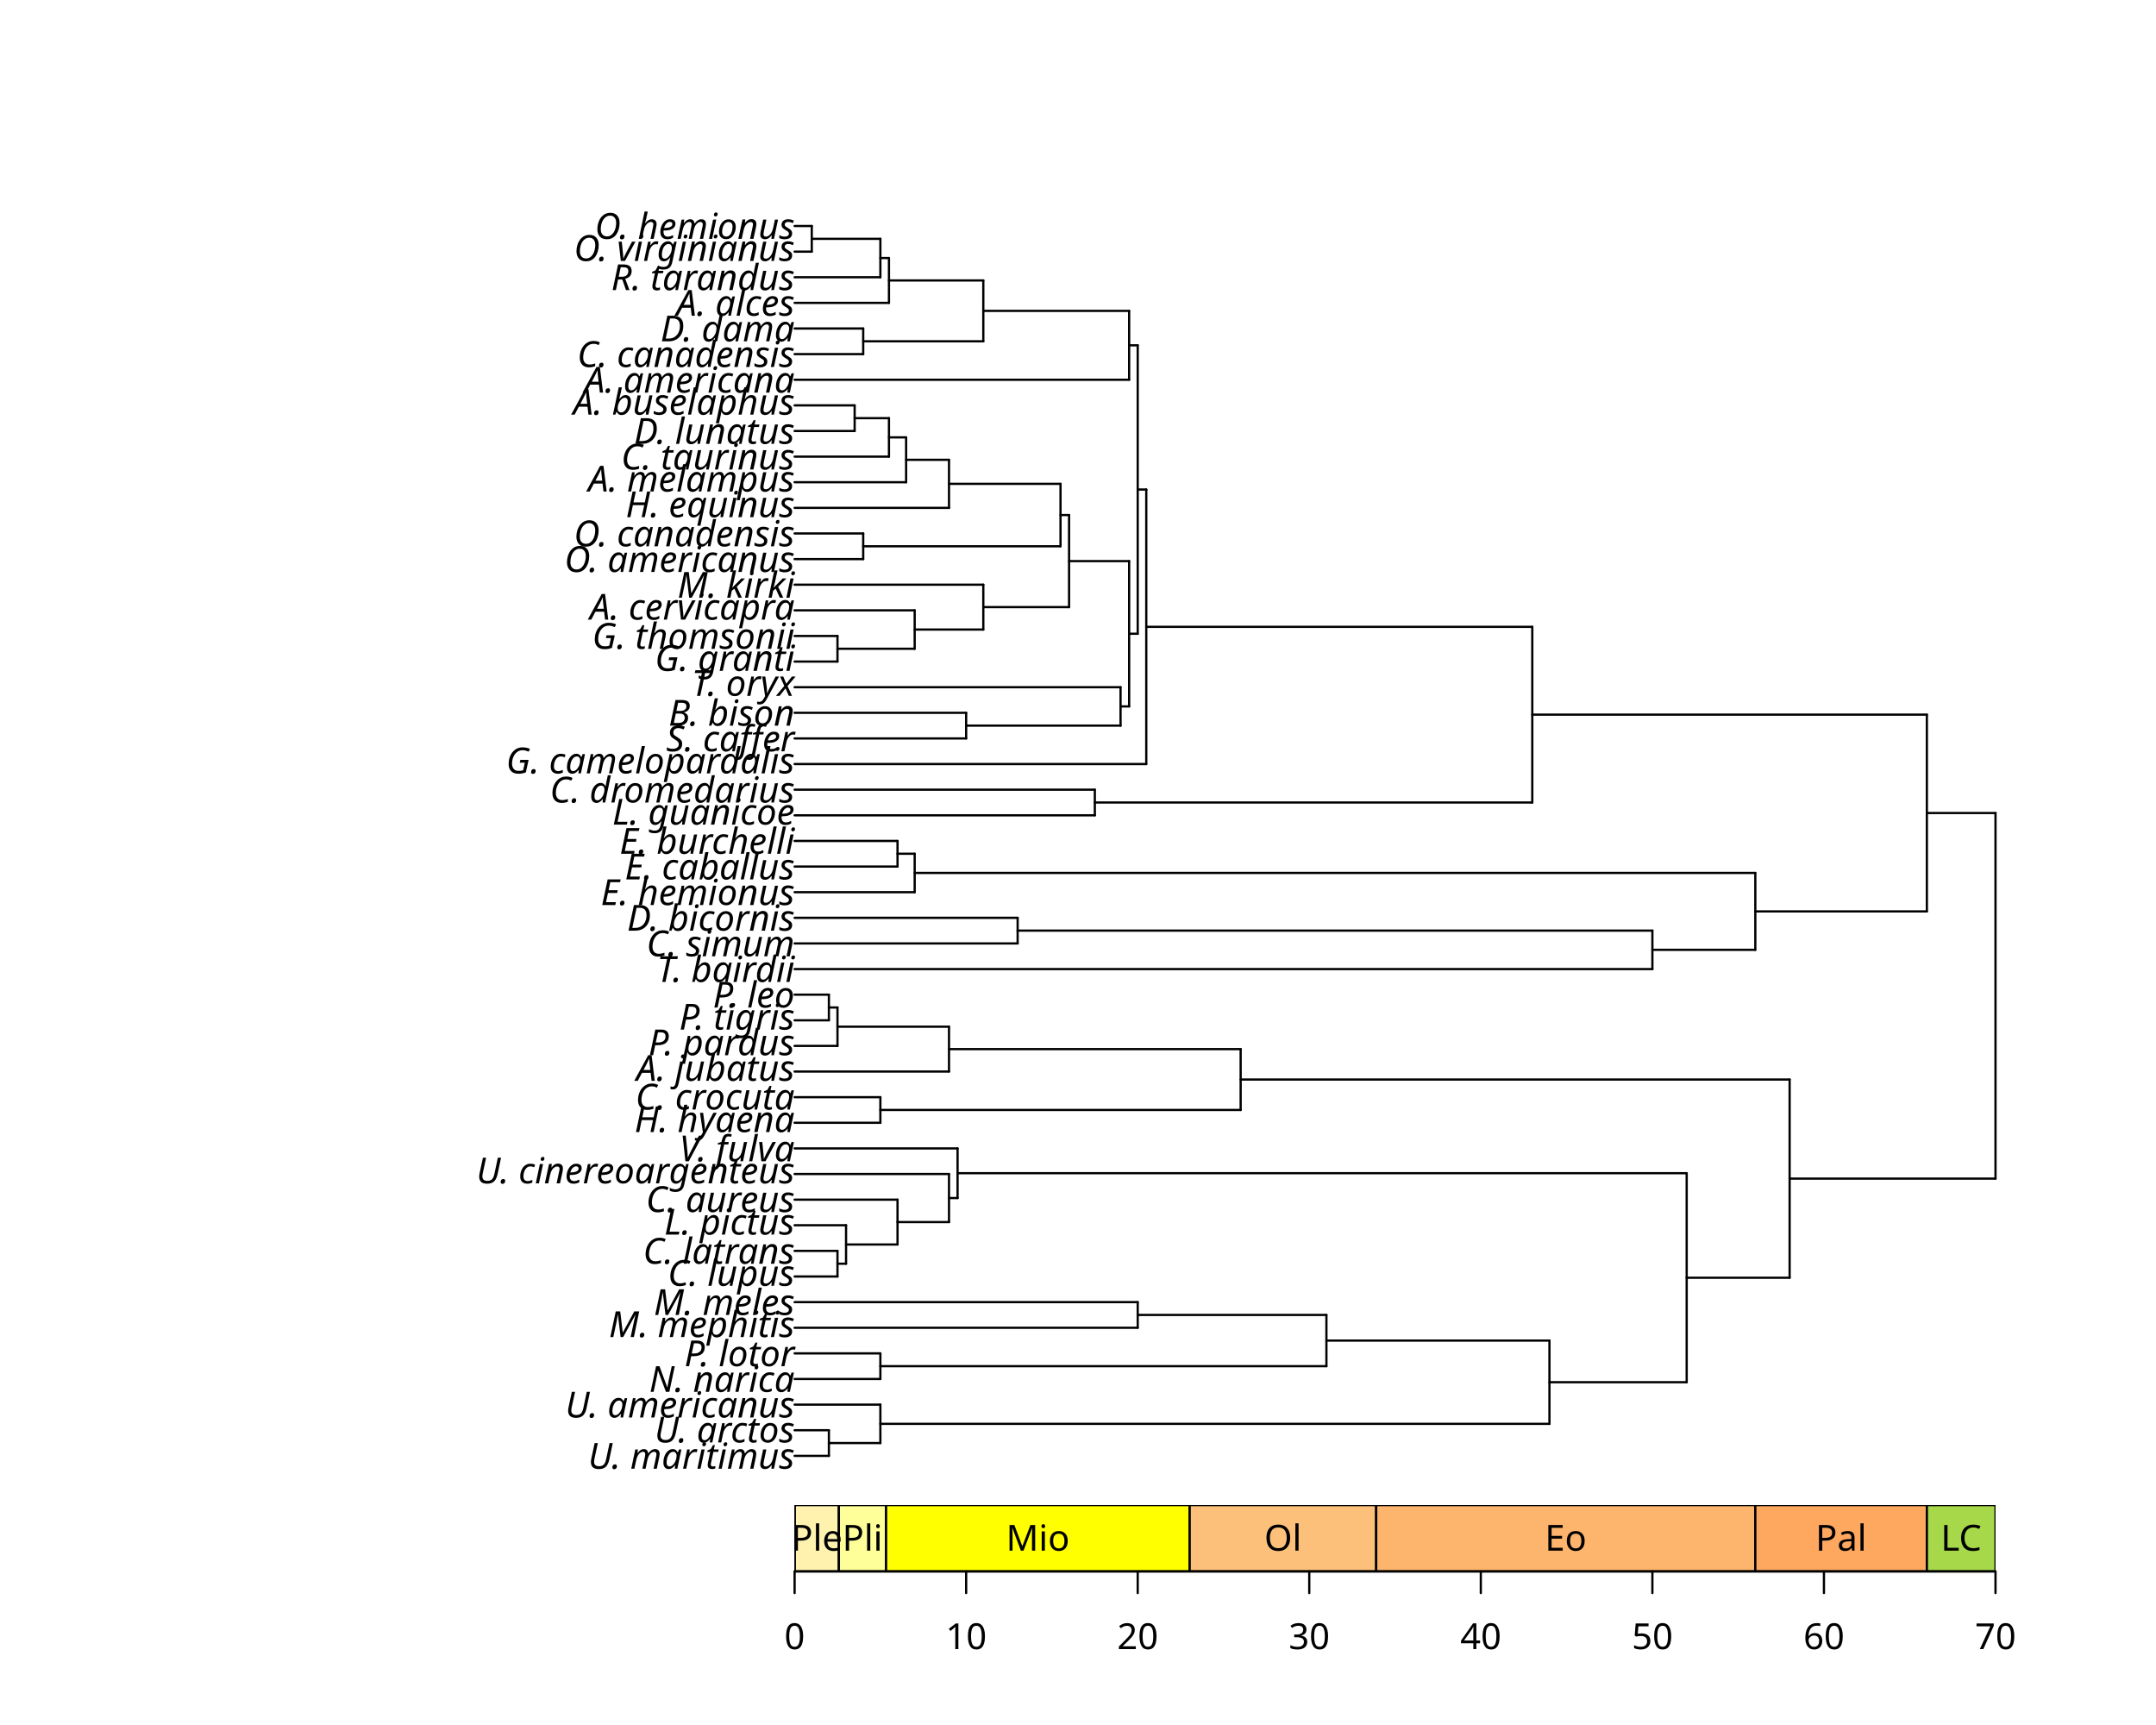
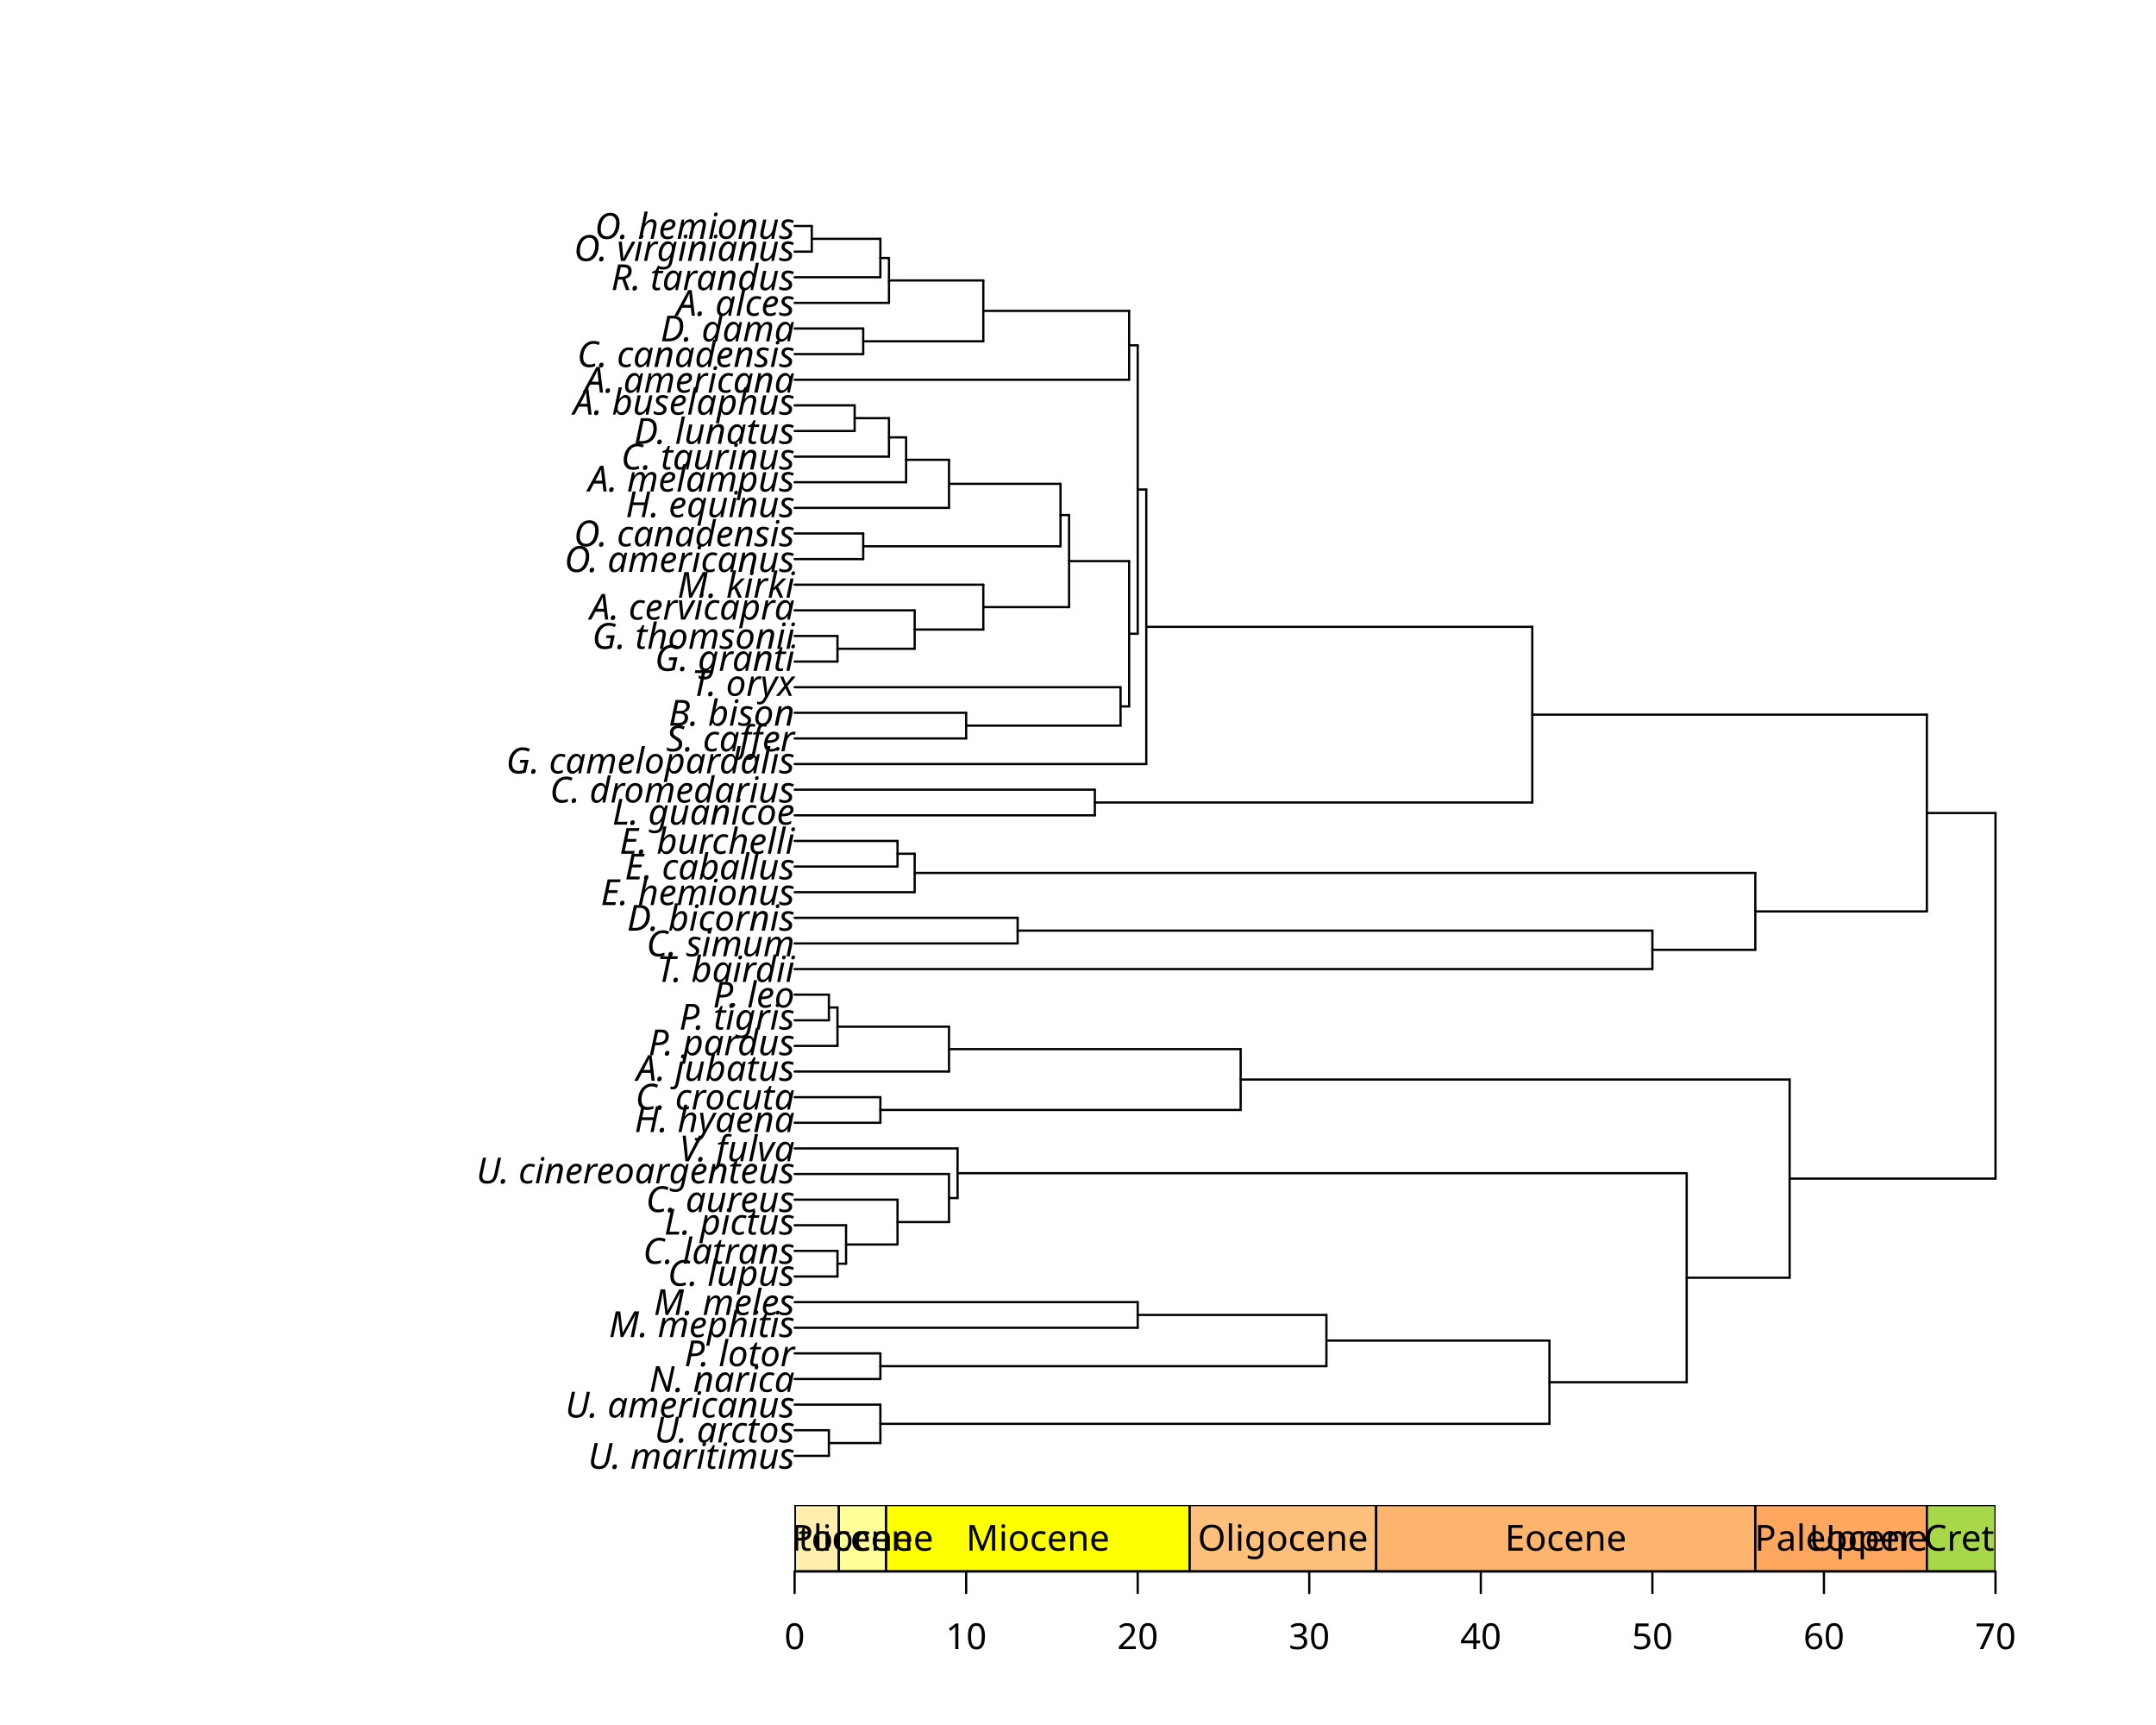
<svg xmlns="http://www.w3.org/2000/svg" class="svglite" data-engine-version="2.0" width="720.00pt" height="576.00pt" viewBox="0 0 720.00 576.00">
  <defs>
    <style type="text/css">
    .svglite line, .svglite polyline, .svglite polygon, .svglite path, .svglite rect, .svglite circle {
      fill: none;
      stroke: #000000;
      stroke-linecap: round;
      stroke-linejoin: round;
      stroke-miterlimit: 10.00;
    }
  </style>
  </defs>
  <rect width="100%" height="100%" style="stroke: none; fill: #FFFFFF;" />
  <defs>
    <clipPath id="cpMC4wMHw3MjAuMDB8MC4wMHw1NzYuMDA=">
      <rect x="0.00" y="0.00" width="720.00" height="576.00" />
    </clipPath>
  </defs>
  <g clip-path="url(#cpMC4wMHw3MjAuMDB8MC4wMHw1NzYuMDA=)">
</g>
  <defs>
    <clipPath id="cpNTkuMDR8Njg5Ljc2fDU5LjA0fDUwMi41Ng==">
      <rect x="59.04" y="59.04" width="630.72" height="443.52" />
    </clipPath>
  </defs>
  <g clip-path="url(#cpNTkuMDR8Njg5Ljc2fDU5LjA0fDUwMi41Ng==)">
    <line x1="666.40" y1="393.56" x2="597.65" y2="393.56" style="stroke-width: 0.75;" />
    <line x1="597.65" y1="426.65" x2="563.27" y2="426.65" style="stroke-width: 0.75;" />
    <line x1="563.27" y1="461.54" x2="517.44" y2="461.54" style="stroke-width: 0.75;" />
    <line x1="517.44" y1="475.44" x2="294.00" y2="475.44" style="stroke-width: 0.75;" />
    <line x1="294.00" y1="481.86" x2="276.81" y2="481.86" style="stroke-width: 0.75;" />
    <line x1="276.81" y1="486.13" x2="265.36" y2="486.13" style="stroke-width: 0.75;" />
    <line x1="276.81" y1="477.58" x2="265.36" y2="477.58" style="stroke-width: 0.75;" />
    <line x1="294.00" y1="469.02" x2="265.36" y2="469.02" style="stroke-width: 0.75;" />
    <line x1="517.44" y1="447.63" x2="442.96" y2="447.63" style="stroke-width: 0.75;" />
    <line x1="442.96" y1="456.19" x2="294.00" y2="456.19" style="stroke-width: 0.75;" />
    <line x1="294.00" y1="460.47" x2="265.36" y2="460.47" style="stroke-width: 0.75;" />
    <line x1="294.00" y1="451.91" x2="265.36" y2="451.91" style="stroke-width: 0.75;" />
    <line x1="442.96" y1="439.08" x2="379.94" y2="439.08" style="stroke-width: 0.75;" />
    <line x1="379.94" y1="443.36" x2="265.36" y2="443.36" style="stroke-width: 0.75;" />
    <line x1="379.94" y1="434.80" x2="265.36" y2="434.80" style="stroke-width: 0.75;" />
    <line x1="563.27" y1="391.75" x2="319.78" y2="391.75" style="stroke-width: 0.75;" />
    <line x1="319.78" y1="400.04" x2="316.92" y2="400.04" style="stroke-width: 0.75;" />
    <line x1="316.92" y1="408.06" x2="299.73" y2="408.06" style="stroke-width: 0.75;" />
    <line x1="299.73" y1="415.55" x2="282.54" y2="415.55" style="stroke-width: 0.75;" />
    <line x1="282.54" y1="421.97" x2="279.68" y2="421.97" style="stroke-width: 0.75;" />
    <line x1="279.68" y1="426.24" x2="265.36" y2="426.24" style="stroke-width: 0.75;" />
    <line x1="279.68" y1="417.69" x2="265.36" y2="417.69" style="stroke-width: 0.75;" />
    <line x1="282.54" y1="409.13" x2="265.36" y2="409.13" style="stroke-width: 0.75;" />
    <line x1="299.73" y1="400.58" x2="265.36" y2="400.58" style="stroke-width: 0.75;" />
    <line x1="316.92" y1="392.02" x2="265.36" y2="392.02" style="stroke-width: 0.75;" />
    <line x1="319.78" y1="383.47" x2="265.36" y2="383.47" style="stroke-width: 0.75;" />
    <line x1="597.65" y1="360.47" x2="414.32" y2="360.47" style="stroke-width: 0.75;" />
    <line x1="414.32" y1="370.63" x2="294.00" y2="370.63" style="stroke-width: 0.75;" />
    <line x1="294.00" y1="374.91" x2="265.36" y2="374.91" style="stroke-width: 0.75;" />
    <line x1="294.00" y1="366.36" x2="265.36" y2="366.36" style="stroke-width: 0.75;" />
    <line x1="414.32" y1="350.31" x2="316.92" y2="350.31" style="stroke-width: 0.75;" />
    <line x1="316.92" y1="357.80" x2="265.36" y2="357.80" style="stroke-width: 0.75;" />
    <line x1="316.92" y1="342.83" x2="279.68" y2="342.83" style="stroke-width: 0.75;" />
    <line x1="279.68" y1="349.24" x2="265.36" y2="349.24" style="stroke-width: 0.75;" />
    <line x1="279.68" y1="336.41" x2="276.81" y2="336.41" style="stroke-width: 0.75;" />
    <line x1="276.81" y1="340.69" x2="265.36" y2="340.69" style="stroke-width: 0.75;" />
    <line x1="276.81" y1="332.13" x2="265.36" y2="332.13" style="stroke-width: 0.75;" />
    <line x1="666.40" y1="271.48" x2="643.48" y2="271.48" style="stroke-width: 0.75;" />
    <line x1="643.48" y1="304.33" x2="586.19" y2="304.33" style="stroke-width: 0.75;" />
    <line x1="586.19" y1="317.16" x2="551.82" y2="317.16" style="stroke-width: 0.75;" />
    <line x1="551.82" y1="323.58" x2="265.36" y2="323.58" style="stroke-width: 0.75;" />
    <line x1="551.82" y1="310.74" x2="339.84" y2="310.74" style="stroke-width: 0.75;" />
    <line x1="339.84" y1="315.02" x2="265.36" y2="315.02" style="stroke-width: 0.75;" />
    <line x1="339.84" y1="306.47" x2="265.36" y2="306.47" style="stroke-width: 0.75;" />
    <line x1="586.19" y1="291.49" x2="305.46" y2="291.49" style="stroke-width: 0.75;" />
    <line x1="305.46" y1="297.91" x2="265.36" y2="297.91" style="stroke-width: 0.75;" />
    <line x1="305.46" y1="285.08" x2="299.73" y2="285.08" style="stroke-width: 0.75;" />
    <line x1="299.73" y1="289.36" x2="265.36" y2="289.36" style="stroke-width: 0.75;" />
    <line x1="299.73" y1="280.80" x2="265.36" y2="280.80" style="stroke-width: 0.75;" />
    <line x1="643.48" y1="238.63" x2="511.71" y2="238.63" style="stroke-width: 0.75;" />
    <line x1="511.71" y1="267.97" x2="365.62" y2="267.97" style="stroke-width: 0.75;" />
    <line x1="365.62" y1="272.24" x2="265.36" y2="272.24" style="stroke-width: 0.75;" />
    <line x1="365.62" y1="263.69" x2="265.36" y2="263.69" style="stroke-width: 0.75;" />
    <line x1="511.71" y1="209.30" x2="382.80" y2="209.30" style="stroke-width: 0.75;" />
    <line x1="382.80" y1="255.13" x2="265.36" y2="255.13" style="stroke-width: 0.75;" />
    <line x1="382.80" y1="163.46" x2="379.94" y2="163.46" style="stroke-width: 0.75;" />
    <line x1="379.94" y1="211.62" x2="377.08" y2="211.62" style="stroke-width: 0.75;" />
    <line x1="377.08" y1="235.88" x2="374.21" y2="235.88" style="stroke-width: 0.75;" />
    <line x1="374.21" y1="242.30" x2="322.65" y2="242.30" style="stroke-width: 0.75;" />
    <line x1="322.65" y1="246.58" x2="265.36" y2="246.58" style="stroke-width: 0.75;" />
    <line x1="322.65" y1="238.02" x2="265.36" y2="238.02" style="stroke-width: 0.75;" />
    <line x1="374.21" y1="229.47" x2="265.36" y2="229.47" style="stroke-width: 0.75;" />
    <line x1="377.08" y1="187.36" x2="357.02" y2="187.36" style="stroke-width: 0.75;" />
    <line x1="357.02" y1="202.73" x2="328.38" y2="202.73" style="stroke-width: 0.75;" />
    <line x1="328.38" y1="210.22" x2="305.46" y2="210.22" style="stroke-width: 0.75;" />
    <line x1="305.46" y1="216.63" x2="279.68" y2="216.63" style="stroke-width: 0.75;" />
    <line x1="279.68" y1="220.91" x2="265.36" y2="220.91" style="stroke-width: 0.75;" />
    <line x1="279.68" y1="212.36" x2="265.36" y2="212.36" style="stroke-width: 0.75;" />
    <line x1="305.46" y1="203.80" x2="265.36" y2="203.80" style="stroke-width: 0.75;" />
    <line x1="328.38" y1="195.24" x2="265.36" y2="195.24" style="stroke-width: 0.75;" />
    <line x1="357.02" y1="171.98" x2="354.16" y2="171.98" style="stroke-width: 0.75;" />
    <line x1="354.16" y1="182.41" x2="288.27" y2="182.41" style="stroke-width: 0.75;" />
    <line x1="288.27" y1="186.69" x2="265.36" y2="186.69" style="stroke-width: 0.75;" />
    <line x1="288.27" y1="178.13" x2="265.36" y2="178.13" style="stroke-width: 0.75;" />
    <line x1="354.16" y1="161.56" x2="316.92" y2="161.56" style="stroke-width: 0.75;" />
    <line x1="316.92" y1="169.58" x2="265.36" y2="169.58" style="stroke-width: 0.75;" />
    <line x1="316.92" y1="153.54" x2="302.60" y2="153.54" style="stroke-width: 0.75;" />
    <line x1="302.60" y1="161.02" x2="265.36" y2="161.02" style="stroke-width: 0.75;" />
    <line x1="302.60" y1="146.05" x2="296.87" y2="146.05" style="stroke-width: 0.75;" />
    <line x1="296.87" y1="152.47" x2="265.36" y2="152.47" style="stroke-width: 0.75;" />
    <line x1="296.87" y1="139.63" x2="285.41" y2="139.63" style="stroke-width: 0.75;" />
    <line x1="285.41" y1="143.91" x2="265.36" y2="143.91" style="stroke-width: 0.75;" />
    <line x1="285.41" y1="135.36" x2="265.36" y2="135.36" style="stroke-width: 0.75;" />
    <line x1="379.94" y1="115.30" x2="377.08" y2="115.30" style="stroke-width: 0.75;" />
    <line x1="377.08" y1="126.80" x2="265.36" y2="126.80" style="stroke-width: 0.75;" />
    <line x1="377.08" y1="103.81" x2="328.38" y2="103.81" style="stroke-width: 0.75;" />
    <line x1="328.38" y1="113.97" x2="288.27" y2="113.97" style="stroke-width: 0.75;" />
    <line x1="288.27" y1="118.24" x2="265.36" y2="118.24" style="stroke-width: 0.75;" />
    <line x1="288.27" y1="109.69" x2="265.36" y2="109.69" style="stroke-width: 0.75;" />
    <line x1="328.38" y1="93.65" x2="296.87" y2="93.65" style="stroke-width: 0.75;" />
    <line x1="296.87" y1="101.13" x2="265.36" y2="101.13" style="stroke-width: 0.75;" />
    <line x1="296.87" y1="86.16" x2="294.00" y2="86.16" style="stroke-width: 0.75;" />
    <line x1="294.00" y1="92.58" x2="265.36" y2="92.58" style="stroke-width: 0.75;" />
    <line x1="294.00" y1="79.74" x2="271.09" y2="79.74" style="stroke-width: 0.75;" />
    <line x1="271.09" y1="84.02" x2="265.36" y2="84.02" style="stroke-width: 0.75;" />
    <line x1="271.09" y1="75.47" x2="265.36" y2="75.47" style="stroke-width: 0.75;" />
    <line x1="666.40" y1="393.56" x2="666.40" y2="271.48" style="stroke-width: 0.75;" />
    <line x1="597.65" y1="426.65" x2="597.65" y2="360.47" style="stroke-width: 0.75;" />
    <line x1="563.27" y1="461.54" x2="563.27" y2="391.75" style="stroke-width: 0.75;" />
    <line x1="517.44" y1="475.44" x2="517.44" y2="447.63" style="stroke-width: 0.75;" />
    <line x1="294.00" y1="481.86" x2="294.00" y2="469.02" style="stroke-width: 0.75;" />
    <line x1="276.81" y1="486.13" x2="276.81" y2="477.58" style="stroke-width: 0.75;" />
    <line x1="442.96" y1="456.19" x2="442.96" y2="439.08" style="stroke-width: 0.75;" />
    <line x1="294.00" y1="460.47" x2="294.00" y2="451.91" style="stroke-width: 0.75;" />
    <line x1="379.94" y1="443.36" x2="379.94" y2="434.80" style="stroke-width: 0.75;" />
    <line x1="319.78" y1="400.04" x2="319.78" y2="383.47" style="stroke-width: 0.75;" />
    <line x1="316.92" y1="408.06" x2="316.92" y2="392.02" style="stroke-width: 0.75;" />
    <line x1="299.73" y1="415.55" x2="299.73" y2="400.58" style="stroke-width: 0.75;" />
    <line x1="282.54" y1="421.97" x2="282.54" y2="409.13" style="stroke-width: 0.75;" />
    <line x1="279.68" y1="426.24" x2="279.68" y2="417.69" style="stroke-width: 0.75;" />
    <line x1="414.32" y1="370.63" x2="414.32" y2="350.31" style="stroke-width: 0.75;" />
    <line x1="294.00" y1="374.91" x2="294.00" y2="366.36" style="stroke-width: 0.75;" />
    <line x1="316.92" y1="357.80" x2="316.92" y2="342.83" style="stroke-width: 0.75;" />
    <line x1="279.68" y1="349.24" x2="279.68" y2="336.41" style="stroke-width: 0.75;" />
    <line x1="276.81" y1="340.69" x2="276.81" y2="332.13" style="stroke-width: 0.75;" />
    <line x1="643.48" y1="304.33" x2="643.48" y2="238.63" style="stroke-width: 0.75;" />
    <line x1="586.19" y1="317.16" x2="586.19" y2="291.49" style="stroke-width: 0.75;" />
    <line x1="551.82" y1="323.58" x2="551.82" y2="310.74" style="stroke-width: 0.75;" />
    <line x1="339.84" y1="315.02" x2="339.84" y2="306.47" style="stroke-width: 0.75;" />
    <line x1="305.46" y1="297.91" x2="305.46" y2="285.08" style="stroke-width: 0.75;" />
    <line x1="299.73" y1="289.36" x2="299.73" y2="280.80" style="stroke-width: 0.75;" />
    <line x1="511.71" y1="267.97" x2="511.71" y2="209.30" style="stroke-width: 0.75;" />
    <line x1="365.62" y1="272.24" x2="365.62" y2="263.69" style="stroke-width: 0.75;" />
    <line x1="382.80" y1="255.13" x2="382.80" y2="163.46" style="stroke-width: 0.75;" />
    <line x1="379.94" y1="211.62" x2="379.94" y2="115.30" style="stroke-width: 0.75;" />
    <line x1="377.08" y1="235.88" x2="377.08" y2="187.36" style="stroke-width: 0.75;" />
    <line x1="374.21" y1="242.30" x2="374.21" y2="229.47" style="stroke-width: 0.75;" />
    <line x1="322.65" y1="246.58" x2="322.65" y2="238.02" style="stroke-width: 0.75;" />
    <line x1="357.02" y1="202.73" x2="357.02" y2="171.98" style="stroke-width: 0.75;" />
    <line x1="328.38" y1="210.22" x2="328.38" y2="195.24" style="stroke-width: 0.75;" />
    <line x1="305.46" y1="216.63" x2="305.46" y2="203.80" style="stroke-width: 0.75;" />
    <line x1="279.68" y1="220.91" x2="279.68" y2="212.36" style="stroke-width: 0.75;" />
    <line x1="354.16" y1="182.41" x2="354.16" y2="161.56" style="stroke-width: 0.75;" />
    <line x1="288.27" y1="186.69" x2="288.27" y2="178.13" style="stroke-width: 0.75;" />
    <line x1="316.92" y1="169.58" x2="316.92" y2="153.54" style="stroke-width: 0.75;" />
    <line x1="302.60" y1="161.02" x2="302.60" y2="146.05" style="stroke-width: 0.75;" />
    <line x1="296.87" y1="152.47" x2="296.87" y2="139.63" style="stroke-width: 0.75;" />
    <line x1="285.41" y1="143.91" x2="285.41" y2="135.36" style="stroke-width: 0.75;" />
    <line x1="377.08" y1="126.80" x2="377.08" y2="103.81" style="stroke-width: 0.75;" />
    <line x1="328.38" y1="113.97" x2="328.38" y2="93.65" style="stroke-width: 0.75;" />
    <line x1="288.27" y1="118.24" x2="288.27" y2="109.69" style="stroke-width: 0.75;" />
    <line x1="296.87" y1="101.13" x2="296.87" y2="86.16" style="stroke-width: 0.75;" />
    <line x1="294.00" y1="92.58" x2="294.00" y2="79.74" style="stroke-width: 0.75;" />
    <line x1="271.09" y1="84.02" x2="271.09" y2="75.47" style="stroke-width: 0.75;" />
    <text x="265.36" y="490.42" text-anchor="end" style="font-size: 12.00px; font-style: italic; font-family: sans;" textLength="67.35px" lengthAdjust="spacingAndGlyphs">U. maritimus</text>
    <text x="265.36" y="481.65" text-anchor="end" style="font-size: 12.00px; font-style: italic; font-family: sans;" textLength="48.02px" lengthAdjust="spacingAndGlyphs">U. arctos</text>
    <text x="265.36" y="473.31" text-anchor="end" style="font-size: 12.00px; font-style: italic; font-family: sans;" textLength="77.38px" lengthAdjust="spacingAndGlyphs">U. americanus</text>
    <text x="265.36" y="464.76" text-anchor="end" style="font-size: 12.00px; font-style: italic; font-family: sans;" textLength="48.02px" lengthAdjust="spacingAndGlyphs">N. narica</text>
    <text x="265.36" y="456.20" text-anchor="end" style="font-size: 12.00px; font-style: italic; font-family: sans;" textLength="38.02px" lengthAdjust="spacingAndGlyphs">P. lotor</text>
    <text x="265.36" y="446.46" text-anchor="end" style="font-size: 12.00px; font-style: italic; font-family: sans;" textLength="61.36px" lengthAdjust="spacingAndGlyphs">M. mephitis</text>
    <text x="265.36" y="439.09" text-anchor="end" style="font-size: 12.00px; font-style: italic; font-family: sans;" textLength="48.69px" lengthAdjust="spacingAndGlyphs">M. meles</text>
    <text x="265.36" y="429.35" text-anchor="end" style="font-size: 12.00px; font-style: italic; font-family: sans;" textLength="44.03px" lengthAdjust="spacingAndGlyphs">C. lupus</text>
    <text x="265.36" y="421.98" text-anchor="end" style="font-size: 12.00px; font-style: italic; font-family: sans;" textLength="51.36px" lengthAdjust="spacingAndGlyphs">C. latrans</text>
    <text x="265.36" y="412.24" text-anchor="end" style="font-size: 12.00px; font-style: italic; font-family: sans;" textLength="44.70px" lengthAdjust="spacingAndGlyphs">L. pictus</text>
    <text x="265.36" y="404.71" text-anchor="end" style="font-size: 12.00px; font-style: italic; font-family: sans;" textLength="52.03px" lengthAdjust="spacingAndGlyphs">C. aureus</text>
    <text x="265.36" y="395.13" text-anchor="end" style="font-size: 12.00px; font-style: italic; font-family: sans;" textLength="108.08px" lengthAdjust="spacingAndGlyphs">U. cinereoargenteus</text>
    <text x="265.36" y="387.76" text-anchor="end" style="font-size: 12.00px; font-style: italic; font-family: sans;" textLength="40.02px" lengthAdjust="spacingAndGlyphs">V. fulva</text>
    <text x="265.36" y="378.01" text-anchor="end" style="font-size: 12.00px; font-style: italic; font-family: sans;" textLength="54.71px" lengthAdjust="spacingAndGlyphs">H. hyaena</text>
    <text x="265.36" y="370.49" text-anchor="end" style="font-size: 12.00px; font-style: italic; font-family: sans;" textLength="54.70px" lengthAdjust="spacingAndGlyphs">C. crocuta</text>
    <text x="265.36" y="360.90" text-anchor="end" style="font-size: 12.00px; font-style: italic; font-family: sans;" textLength="53.37px" lengthAdjust="spacingAndGlyphs">A. jubatus</text>
    <text x="265.36" y="352.35" text-anchor="end" style="font-size: 12.00px; font-style: italic; font-family: sans;" textLength="51.37px" lengthAdjust="spacingAndGlyphs">P. pardus</text>
    <text x="265.36" y="343.79" text-anchor="end" style="font-size: 12.00px; font-style: italic; font-family: sans;" textLength="40.01px" lengthAdjust="spacingAndGlyphs">P. tigris</text>
    <text x="265.36" y="336.42" text-anchor="end" style="font-size: 12.00px; font-style: italic; font-family: sans;" textLength="30.69px" lengthAdjust="spacingAndGlyphs">P. leo</text>
    <text x="265.36" y="327.87" text-anchor="end" style="font-size: 12.00px; font-style: italic; font-family: sans;" textLength="46.01px" lengthAdjust="spacingAndGlyphs">T. bairdii</text>
    <text x="265.36" y="319.31" text-anchor="end" style="font-size: 12.00px; font-style: italic; font-family: sans;" textLength="50.68px" lengthAdjust="spacingAndGlyphs">C. simum</text>
    <text x="265.36" y="310.76" text-anchor="end" style="font-size: 12.00px; font-style: italic; font-family: sans;" textLength="56.69px" lengthAdjust="spacingAndGlyphs">D. bicornis</text>
    <text x="265.36" y="302.20" text-anchor="end" style="font-size: 12.00px; font-style: italic; font-family: sans;" textLength="66.72px" lengthAdjust="spacingAndGlyphs">E. hemionus</text>
    <text x="265.36" y="293.65" text-anchor="end" style="font-size: 12.00px; font-style: italic; font-family: sans;" textLength="58.71px" lengthAdjust="spacingAndGlyphs">E. caballus</text>
    <text x="265.36" y="285.09" text-anchor="end" style="font-size: 12.00px; font-style: italic; font-family: sans;" textLength="59.36px" lengthAdjust="spacingAndGlyphs">E. burchelli</text>
    <text x="265.36" y="275.35" text-anchor="end" style="font-size: 12.00px; font-style: italic; font-family: sans;" textLength="62.06px" lengthAdjust="spacingAndGlyphs">L. guanicoe</text>
    <text x="265.36" y="267.98" text-anchor="end" style="font-size: 12.00px; font-style: italic; font-family: sans;" textLength="82.04px" lengthAdjust="spacingAndGlyphs">C. dromedarius</text>
    <text x="265.36" y="258.24" text-anchor="end" style="font-size: 12.00px; font-style: italic; font-family: sans;" textLength="96.72px" lengthAdjust="spacingAndGlyphs">G. camelopardalis</text>
    <text x="265.36" y="250.86" text-anchor="end" style="font-size: 12.00px; font-style: italic; font-family: sans;" textLength="44.69px" lengthAdjust="spacingAndGlyphs">S. caffer</text>
    <text x="265.36" y="242.31" text-anchor="end" style="font-size: 12.00px; font-style: italic; font-family: sans;" textLength="43.37px" lengthAdjust="spacingAndGlyphs">B. bison</text>
    <text x="265.36" y="232.35" text-anchor="end" style="font-size: 12.00px; font-style: italic; font-family: sans;" textLength="36.68px" lengthAdjust="spacingAndGlyphs">T. oryx</text>
    <text x="265.36" y="224.01" text-anchor="end" style="font-size: 12.00px; font-style: italic; font-family: sans;" textLength="46.02px" lengthAdjust="spacingAndGlyphs">G. granti</text>
    <text x="265.36" y="216.65" text-anchor="end" style="font-size: 12.00px; font-style: italic; font-family: sans;" textLength="67.37px" lengthAdjust="spacingAndGlyphs">G. thomsonii</text>
    <text x="265.36" y="206.90" text-anchor="end" style="font-size: 12.00px; font-style: italic; font-family: sans;" textLength="70.04px" lengthAdjust="spacingAndGlyphs">A. cervicapra</text>
    <text x="265.36" y="199.59" text-anchor="end" style="font-size: 12.00px; font-style: italic; font-family: sans;" textLength="38.00px" lengthAdjust="spacingAndGlyphs">M. kirki</text>
    <text x="265.36" y="190.98" text-anchor="end" style="font-size: 12.00px; font-style: italic; font-family: sans;" textLength="78.05px" lengthAdjust="spacingAndGlyphs">O. americanus</text>
    <text x="265.36" y="182.42" text-anchor="end" style="font-size: 12.00px; font-style: italic; font-family: sans;" textLength="76.73px" lengthAdjust="spacingAndGlyphs">O. canadensis</text>
    <text x="265.36" y="172.68" text-anchor="end" style="font-size: 12.00px; font-style: italic; font-family: sans;" textLength="57.38px" lengthAdjust="spacingAndGlyphs">H. equinus</text>
    <text x="265.36" y="164.13" text-anchor="end" style="font-size: 12.00px; font-style: italic; font-family: sans;" textLength="70.04px" lengthAdjust="spacingAndGlyphs">A. melampus</text>
    <text x="265.36" y="156.76" text-anchor="end" style="font-size: 12.00px; font-style: italic; font-family: sans;" textLength="58.03px" lengthAdjust="spacingAndGlyphs">C. taurinus</text>
    <text x="265.36" y="148.20" text-anchor="end" style="font-size: 12.00px; font-style: italic; font-family: sans;" textLength="54.04px" lengthAdjust="spacingAndGlyphs">D. lunatus</text>
    <text x="265.36" y="138.46" text-anchor="end" style="font-size: 12.00px; font-style: italic; font-family: sans;" textLength="76.07px" lengthAdjust="spacingAndGlyphs">A. buselaphus</text>
    <text x="265.36" y="131.09" text-anchor="end" style="font-size: 12.00px; font-style: italic; font-family: sans;" textLength="70.71px" lengthAdjust="spacingAndGlyphs">A. americana</text>
    <text x="265.36" y="122.54" text-anchor="end" style="font-size: 12.00px; font-style: italic; font-family: sans;" textLength="76.06px" lengthAdjust="spacingAndGlyphs">C. canadensis</text>
    <text x="265.36" y="113.98" text-anchor="end" style="font-size: 12.00px; font-style: italic; font-family: sans;" textLength="45.36px" lengthAdjust="spacingAndGlyphs">D. dama</text>
    <text x="265.36" y="105.42" text-anchor="end" style="font-size: 12.00px; font-style: italic; font-family: sans;" textLength="42.70px" lengthAdjust="spacingAndGlyphs">A. alces</text>
    <text x="265.36" y="96.87" text-anchor="end" style="font-size: 12.00px; font-style: italic; font-family: sans;" textLength="62.04px" lengthAdjust="spacingAndGlyphs">R. tarandus</text>
    <text x="265.36" y="87.13" text-anchor="end" style="font-size: 12.00px; font-style: italic; font-family: sans;" textLength="73.38px" lengthAdjust="spacingAndGlyphs">O. virginianus</text>
    <text x="265.36" y="79.76" text-anchor="end" style="font-size: 12.00px; font-style: italic; font-family: sans;" textLength="68.05px" lengthAdjust="spacingAndGlyphs">O. hemionus</text>
  </g>
  <defs>
    <clipPath id="cpMjY1LjM2fDY2Ni40MHw1MDIuNTZ8NTI0Ljc0">
      <rect x="265.36" y="502.56" width="401.04" height="22.18" />
    </clipPath>
  </defs>
  <g clip-path="url(#cpMjY1LjM2fDY2Ni40MHw1MDIuNTZ8NTI0Ljc0)">
    <rect x="265.36" y="502.56" width="401.04" height="22.18" style="stroke-width: 0.75; stroke: none; fill: #E5E5E5;" />
    <line x1="265.36" y1="502.56" x2="666.40" y2="502.56" style="stroke-width: 0.75;" />
-     <rect x="265.36" y="502.56" width="0.067" height="22.18" style="stroke-width: 0.75; fill: #FEF2E0;" />
-     <rect x="265.42" y="502.56" width="14.71" height="22.18" style="stroke-width: 0.75; fill: #FFF2AE;" />
+     <rect x="265.36" y="502.56" width="0.067" height="22.18" style="stroke-width: 0.75; fill: #FEEBD2;" />
+     <rect x="265.42" y="502.56" width="14.71" height="22.18" style="stroke-width: 0.75; fill: #FFEFAF;" />
    <rect x="280.14" y="502.56" width="15.77" height="22.18" style="stroke-width: 0.75; fill: #FFFF99;" />
    <rect x="295.91" y="502.56" width="101.39" height="22.18" style="stroke-width: 0.75; fill: #FFFF00;" />
-     <rect x="397.30" y="502.56" width="62.28" height="22.18" style="stroke-width: 0.75; fill: #FDC07A;" />
+     <rect x="397.30" y="502.56" width="62.28" height="22.18" style="stroke-width: 0.75; fill: #FEC07A;" />
    <rect x="459.58" y="502.56" width="126.62" height="22.18" style="stroke-width: 0.75; fill: #FDB46C;" />
    <rect x="586.19" y="502.56" width="57.29" height="22.18" style="stroke-width: 0.75; fill: #FDA75F;" />
    <rect x="643.48" y="502.56" width="197.66" height="22.18" style="stroke-width: 0.75; fill: #A6D84A;" />
    <rect x="841.14" y="502.56" width="254.95" height="22.18" style="stroke-width: 0.75; fill: #8CCD57;" />
    <rect x="1096.09" y="502.56" width="105.99" height="22.18" style="stroke-width: 0.75; fill: #B3E3EE;" />
    <rect x="1202.08" y="502.56" width="60.73" height="22.18" style="stroke-width: 0.75; fill: #80CFD8;" />
    <rect x="1262.81" y="502.56" width="155.83" height="22.18" style="stroke-width: 0.75; fill: #42AED0;" />
    <rect x="1418.64" y="502.56" width="204.53" height="22.18" style="stroke-width: 0.75; fill: #BD8CC3;" />
    <rect x="1623.18" y="502.56" width="58.44" height="22.18" style="stroke-width: 0.75; fill: #B168B1;" />
    <rect x="1681.61" y="502.56" width="26.94" height="22.18" style="stroke-width: 0.75; fill: #983999;" />
-     <rect x="1708.55" y="502.56" width="43.59" height="22.18" style="stroke-width: 0.75; fill: #FBA794;" />
-     <rect x="1752.14" y="502.56" width="77.34" height="22.18" style="stroke-width: 0.75; fill: #FB745C;" />
-     <rect x="1829.49" y="502.56" width="148.33" height="22.18" style="stroke-width: 0.75; fill: #EF5845;" />
-     <rect x="1977.81" y="502.56" width="139.22" height="22.18" style="stroke-width: 0.75; fill: #99C2B5;" />
-     <rect x="2117.03" y="502.56" width="204.53" height="22.18" style="stroke-width: 0.75; fill: #678F66;" />
+     <rect x="1708.55" y="502.56" width="41.24" height="22.18" style="stroke-width: 0.75; fill: #FBA794;" />
+     <rect x="1749.79" y="502.56" width="79.35" height="22.18" style="stroke-width: 0.75; fill: #FB745C;" />
+     <rect x="1829.14" y="502.56" width="148.67" height="22.18" style="stroke-width: 0.75; fill: #EF5845;" />
+     <rect x="1977.81" y="502.56" width="46.41" height="22.18" style="stroke-width: 0.75; fill: #BFD0BA;" />
+     <rect x="2024.22" y="502.56" width="46.98" height="22.18" style="stroke-width: 0.75; fill: #A6C7B7;" />
+     <rect x="2071.20" y="502.56" width="45.83" height="22.18" style="stroke-width: 0.75; fill: #8CBEB4;" />
+     <rect x="2117.03" y="502.56" width="44.11" height="22.18" style="stroke-width: 0.75; fill: #B3BE6C;" />
+     <rect x="2161.15" y="502.56" width="90.52" height="22.18" style="stroke-width: 0.75; fill: #99B46C;" />
+     <rect x="2251.67" y="502.56" width="69.90" height="22.18" style="stroke-width: 0.75; fill: #80AB6C;" />
    <rect x="2321.57" y="502.56" width="136.36" height="22.18" style="stroke-width: 0.75; fill: #F1E19D;" />
    <rect x="2457.92" y="502.56" width="60.73" height="22.18" style="stroke-width: 0.75; fill: #F1C868;" />
    <rect x="2518.65" y="502.56" width="148.39" height="22.18" style="stroke-width: 0.75; fill: #E5AC4D;" />
    <rect x="2667.04" y="502.56" width="21.77" height="22.18" style="stroke-width: 0.75; fill: #E6F5E1;" />
    <rect x="2688.81" y="502.56" width="25.21" height="22.18" style="stroke-width: 0.75; fill: #BFE6CF;" />
    <rect x="2714.02" y="502.56" width="34.38" height="22.18" style="stroke-width: 0.75; fill: #B3E1C2;" />
    <rect x="2748.39" y="502.56" width="59.58" height="22.18" style="stroke-width: 0.75; fill: #99D7B3;" />
    <rect x="2807.98" y="502.56" width="83.65" height="22.18" style="stroke-width: 0.75; fill: #7FCA93;" />
    <rect x="2891.62" y="502.56" width="66.46" height="22.18" style="stroke-width: 0.75; fill: #4DB47E;" />
    <rect x="2958.08" y="502.56" width="88.23" height="22.18" style="stroke-width: 0.75; fill: #1A9D6F;" />
    <rect x="3046.31" y="502.56" width="66.46" height="22.18" style="stroke-width: 0.75; fill: #B3E095;" />
    <rect x="3112.77" y="502.56" width="68.75" height="22.18" style="stroke-width: 0.75; fill: #A6CF86;" />
    <rect x="3181.52" y="502.56" width="68.75" height="22.18" style="stroke-width: 0.75; fill: #99C078;" />
-     <rect x="3250.27" y="502.56" width="101.98" height="22.18" style="stroke-width: 0.75; fill: #8CB06C;" />
+     <rect x="3250.27" y="502.56" width="114.58" height="22.18" style="stroke-width: 0.75; fill: #8CB06C;" />
    <line x1="265.36" y1="524.74" x2="265.36" y2="502.56" style="stroke-width: 0.75;" />
    <line x1="666.40" y1="524.74" x2="666.40" y2="502.56" style="stroke-width: 0.75;" />
-     <text x="272.78" y="517.78" text-anchor="middle" style="font-size: 12.00px; font-family: sans;" textLength="17.34px" lengthAdjust="spacingAndGlyphs">Ple</text>
-     <text x="288.02" y="517.78" text-anchor="middle" style="font-size: 12.00px; font-family: sans;" textLength="13.33px" lengthAdjust="spacingAndGlyphs">Pli</text>
-     <text x="346.60" y="517.78" text-anchor="middle" style="font-size: 12.00px; font-family: sans;" textLength="19.34px" lengthAdjust="spacingAndGlyphs">Mio</text>
-     <text x="428.44" y="517.78" text-anchor="middle" style="font-size: 12.00px; font-family: sans;" textLength="12.00px" lengthAdjust="spacingAndGlyphs">Ol</text>
-     <text x="522.88" y="517.78" text-anchor="middle" style="font-size: 12.00px; font-family: sans;" textLength="14.68px" lengthAdjust="spacingAndGlyphs">Eo</text>
-     <text x="614.84" y="517.78" text-anchor="middle" style="font-size: 12.00px; font-family: sans;" textLength="17.34px" lengthAdjust="spacingAndGlyphs">Pal</text>
-     <text x="654.94" y="517.78" text-anchor="middle" style="font-size: 12.00px; font-family: sans;" textLength="15.34px" lengthAdjust="spacingAndGlyphs">LC</text>
-     <text x="968.62" y="517.78" text-anchor="middle" style="font-size: 12.00px; font-family: sans;" textLength="16.68px" lengthAdjust="spacingAndGlyphs">EC</text>
-     <text x="1149.09" y="517.78" text-anchor="middle" style="font-size: 12.00px; font-family: sans;" textLength="12.68px" lengthAdjust="spacingAndGlyphs">LJ</text>
-     <text x="1232.45" y="517.78" text-anchor="middle" style="font-size: 12.00px; font-family: sans;" textLength="16.01px" lengthAdjust="spacingAndGlyphs">MJ</text>
-     <text x="1340.73" y="517.78" text-anchor="middle" style="font-size: 12.00px; font-family: sans;" textLength="14.01px" lengthAdjust="spacingAndGlyphs">EJ</text>
-     <text x="1520.91" y="517.78" text-anchor="middle" style="font-size: 12.00px; font-family: sans;" textLength="14.00px" lengthAdjust="spacingAndGlyphs">LT</text>
-     <text x="1652.40" y="517.78" text-anchor="middle" style="font-size: 12.00px; font-family: sans;" textLength="17.33px" lengthAdjust="spacingAndGlyphs">MT</text>
-     <text x="1695.08" y="517.78" text-anchor="middle" style="font-size: 12.00px; font-family: sans;" textLength="15.34px" lengthAdjust="spacingAndGlyphs">ET</text>
-     <text x="1730.35" y="517.78" text-anchor="middle" style="font-size: 12.00px; font-family: sans;" textLength="13.35px" lengthAdjust="spacingAndGlyphs">Lp</text>
-     <text x="1790.81" y="517.78" text-anchor="middle" style="font-size: 12.00px; font-family: sans;" textLength="9.34px" lengthAdjust="spacingAndGlyphs">G</text>
-     <text x="1903.65" y="517.78" text-anchor="middle" style="font-size: 12.00px; font-family: sans;" textLength="8.67px" lengthAdjust="spacingAndGlyphs">C</text>
-     <text x="2047.42" y="517.78" text-anchor="middle" style="font-size: 12.00px; font-family: sans;" textLength="14.68px" lengthAdjust="spacingAndGlyphs">Pn</text>
-     <text x="2219.30" y="517.78" text-anchor="middle" style="font-size: 12.00px; font-family: sans;" textLength="16.01px" lengthAdjust="spacingAndGlyphs">Ms</text>
-     <text x="2389.74" y="517.78" text-anchor="middle" style="font-size: 12.00px; font-family: sans;" textLength="15.34px" lengthAdjust="spacingAndGlyphs">LD</text>
-     <text x="2488.29" y="517.78" text-anchor="middle" style="font-size: 12.00px; font-family: sans;" textLength="18.67px" lengthAdjust="spacingAndGlyphs">MD</text>
-     <text x="2592.84" y="517.78" text-anchor="middle" style="font-size: 12.00px; font-family: sans;" textLength="16.68px" lengthAdjust="spacingAndGlyphs">ED</text>
-     <text x="2677.92" y="517.78" text-anchor="middle" style="font-size: 12.00px; font-family: sans;" textLength="12.00px" lengthAdjust="spacingAndGlyphs">Pr</text>
-     <text x="2701.41" y="517.78" text-anchor="middle" style="font-size: 12.00px; font-family: sans;" textLength="13.35px" lengthAdjust="spacingAndGlyphs">Ld</text>
-     <text x="2731.20" y="517.78" text-anchor="middle" style="font-size: 12.00px; font-family: sans;" textLength="11.33px" lengthAdjust="spacingAndGlyphs">W</text>
-     <text x="2778.18" y="517.78" text-anchor="middle" style="font-size: 12.00px; font-family: sans;" textLength="9.34px" lengthAdjust="spacingAndGlyphs">Ll</text>
-     <text x="2849.80" y="517.78" text-anchor="middle" style="font-size: 12.00px; font-family: sans;" textLength="16.01px" lengthAdjust="spacingAndGlyphs">LO</text>
-     <text x="2924.85" y="517.78" text-anchor="middle" style="font-size: 12.00px; font-family: sans;" textLength="19.34px" lengthAdjust="spacingAndGlyphs">MO</text>
-     <text x="3002.20" y="517.78" text-anchor="middle" style="font-size: 12.00px; font-family: sans;" textLength="17.34px" lengthAdjust="spacingAndGlyphs">EO</text>
-     <text x="3079.54" y="517.78" text-anchor="middle" style="font-size: 12.00px; font-family: sans;" textLength="7.33px" lengthAdjust="spacingAndGlyphs">F</text>
-     <text x="3147.14" y="517.78" text-anchor="middle" style="font-size: 12.00px; font-family: sans;" textLength="12.66px" lengthAdjust="spacingAndGlyphs">Ml</text>
-     <text x="3215.90" y="517.78" text-anchor="middle" style="font-size: 12.00px; font-family: sans;" textLength="14.68px" lengthAdjust="spacingAndGlyphs">S2</text>
-     <text x="3301.26" y="517.78" text-anchor="middle" style="font-size: 12.00px; font-family: sans;" textLength="7.33px" lengthAdjust="spacingAndGlyphs">T</text>
+     <text x="272.78" y="517.78" text-anchor="middle" style="font-size: 12.00px; font-family: sans;" textLength="62.05px" lengthAdjust="spacingAndGlyphs">Pleistocene</text>
+     <text x="288.02" y="517.78" text-anchor="middle" style="font-size: 12.00px; font-family: sans;" textLength="46.04px" lengthAdjust="spacingAndGlyphs">Pliocene</text>
+     <text x="346.60" y="517.78" text-anchor="middle" style="font-size: 12.00px; font-family: sans;" textLength="45.37px" lengthAdjust="spacingAndGlyphs">Miocene</text>
+     <text x="428.44" y="517.78" text-anchor="middle" style="font-size: 12.00px; font-family: sans;" textLength="54.04px" lengthAdjust="spacingAndGlyphs">Oligocene</text>
+     <text x="522.88" y="517.78" text-anchor="middle" style="font-size: 12.00px; font-family: sans;" textLength="40.71px" lengthAdjust="spacingAndGlyphs">Eocene</text>
+     <text x="614.84" y="517.78" text-anchor="middle" style="font-size: 12.00px; font-family: sans;" textLength="56.72px" lengthAdjust="spacingAndGlyphs">Paleocene</text>
+     <text x="654.94" y="517.78" text-anchor="middle" style="font-size: 12.00px; font-family: sans;" textLength="97.40px" lengthAdjust="spacingAndGlyphs">Upper Cretaceous</text>
+     <text x="968.62" y="517.78" text-anchor="middle" style="font-size: 12.00px; font-family: sans;" textLength="97.40px" lengthAdjust="spacingAndGlyphs">Lower Cretaceous</text>
+     <text x="1149.09" y="517.78" text-anchor="middle" style="font-size: 12.00px; font-family: sans;" textLength="80.05px" lengthAdjust="spacingAndGlyphs">Upper Jurassic</text>
+     <text x="1232.45" y="517.78" text-anchor="middle" style="font-size: 12.00px; font-family: sans;" textLength="82.71px" lengthAdjust="spacingAndGlyphs">Middle Jurassic</text>
+     <text x="1340.73" y="517.78" text-anchor="middle" style="font-size: 12.00px; font-family: sans;" textLength="80.05px" lengthAdjust="spacingAndGlyphs">Lower Jurassic</text>
+     <text x="1520.91" y="517.78" text-anchor="middle" style="font-size: 12.00px; font-family: sans;" textLength="77.36px" lengthAdjust="spacingAndGlyphs">Upper Triassic</text>
+     <text x="1652.40" y="517.78" text-anchor="middle" style="font-size: 12.00px; font-family: sans;" textLength="80.03px" lengthAdjust="spacingAndGlyphs">Middle Triassic</text>
+     <text x="1695.08" y="517.78" text-anchor="middle" style="font-size: 12.00px; font-family: sans;" textLength="77.36px" lengthAdjust="spacingAndGlyphs">Lower Triassic</text>
+     <text x="1729.17" y="517.78" text-anchor="middle" style="font-size: 12.00px; font-family: sans;" textLength="52.05px" lengthAdjust="spacingAndGlyphs">Lopingian</text>
+     <text x="1789.47" y="517.78" text-anchor="middle" style="font-size: 12.00px; font-family: sans;" textLength="68.06px" lengthAdjust="spacingAndGlyphs">Guadalupian</text>
+     <text x="1903.48" y="517.78" text-anchor="middle" style="font-size: 12.00px; font-family: sans;" textLength="53.36px" lengthAdjust="spacingAndGlyphs">Cisuralian</text>
+     <text x="2001.02" y="517.78" text-anchor="middle" style="font-size: 12.00px; font-family: sans;" textLength="114.09px" lengthAdjust="spacingAndGlyphs">Upper Pennsylvanian</text>
+     <text x="2047.71" y="517.78" text-anchor="middle" style="font-size: 12.00px; font-family: sans;" textLength="116.76px" lengthAdjust="spacingAndGlyphs">Middle Pennsylvanian</text>
+     <text x="2094.12" y="517.78" text-anchor="middle" style="font-size: 12.00px; font-family: sans;" textLength="114.09px" lengthAdjust="spacingAndGlyphs">Lower Pennsylvanian</text>
+     <text x="2139.09" y="517.78" text-anchor="middle" style="font-size: 12.00px; font-family: sans;" textLength="107.40px" lengthAdjust="spacingAndGlyphs">Upper Mississippian</text>
+     <text x="2206.41" y="517.78" text-anchor="middle" style="font-size: 12.00px; font-family: sans;" textLength="110.06px" lengthAdjust="spacingAndGlyphs">Middle Mississippian</text>
+     <text x="2286.62" y="517.78" text-anchor="middle" style="font-size: 12.00px; font-family: sans;" textLength="107.40px" lengthAdjust="spacingAndGlyphs">Lower Mississippian</text>
+     <text x="2389.74" y="517.78" text-anchor="middle" style="font-size: 12.00px; font-family: sans;" textLength="86.73px" lengthAdjust="spacingAndGlyphs">Upper Devonian</text>
+     <text x="2488.29" y="517.78" text-anchor="middle" style="font-size: 12.00px; font-family: sans;" textLength="89.40px" lengthAdjust="spacingAndGlyphs">Middle Devonian</text>
+     <text x="2592.84" y="517.78" text-anchor="middle" style="font-size: 12.00px; font-family: sans;" textLength="86.73px" lengthAdjust="spacingAndGlyphs">Lower Devonian</text>
+     <text x="2677.92" y="517.78" text-anchor="middle" style="font-size: 12.00px; font-family: sans;" textLength="33.34px" lengthAdjust="spacingAndGlyphs">Pridoli</text>
+     <text x="2701.41" y="517.78" text-anchor="middle" style="font-size: 12.00px; font-family: sans;" textLength="38.03px" lengthAdjust="spacingAndGlyphs">Ludlow</text>
+     <text x="2731.20" y="517.78" text-anchor="middle" style="font-size: 12.00px; font-family: sans;" textLength="46.02px" lengthAdjust="spacingAndGlyphs">Wenlock</text>
+     <text x="2778.18" y="517.78" text-anchor="middle" style="font-size: 12.00px; font-family: sans;" textLength="58.72px" lengthAdjust="spacingAndGlyphs">Llandovery</text>
+     <text x="2849.80" y="517.78" text-anchor="middle" style="font-size: 12.00px; font-family: sans;" textLength="93.39px" lengthAdjust="spacingAndGlyphs">Upper Ordovician</text>
+     <text x="2924.85" y="517.78" text-anchor="middle" style="font-size: 12.00px; font-family: sans;" textLength="96.06px" lengthAdjust="spacingAndGlyphs">Middle Ordovician</text>
+     <text x="3002.20" y="517.78" text-anchor="middle" style="font-size: 12.00px; font-family: sans;" textLength="93.39px" lengthAdjust="spacingAndGlyphs">Lower Ordovician</text>
+     <text x="3079.54" y="517.78" text-anchor="middle" style="font-size: 12.00px; font-family: sans;" textLength="54.04px" lengthAdjust="spacingAndGlyphs">Furongian</text>
+     <text x="3147.14" y="517.78" text-anchor="middle" style="font-size: 12.00px; font-family: sans;" textLength="60.70px" lengthAdjust="spacingAndGlyphs">Miaolingian</text>
+     <text x="3215.90" y="517.78" text-anchor="middle" style="font-size: 12.00px; font-family: sans;" textLength="44.03px" lengthAdjust="spacingAndGlyphs">Series 2</text>
+     <text x="3307.56" y="517.78" text-anchor="middle" style="font-size: 12.00px; font-family: sans;" textLength="70.71px" lengthAdjust="spacingAndGlyphs">Terreneuvian</text>
    <line x1="265.36" y1="524.74" x2="666.40" y2="524.74" style="stroke-width: 0.75;" />
  </g>
  <g clip-path="url(#cpMC4wMHw3MjAuMDB8MC4wMHw1NzYuMDA=)">
    <line x1="265.36" y1="524.74" x2="666.40" y2="524.74" style="stroke-width: 0.75;" />
    <line x1="265.36" y1="524.74" x2="265.36" y2="531.94" style="stroke-width: 0.75;" />
    <line x1="322.65" y1="524.74" x2="322.65" y2="531.94" style="stroke-width: 0.75;" />
    <line x1="379.94" y1="524.74" x2="379.94" y2="531.94" style="stroke-width: 0.75;" />
    <line x1="437.23" y1="524.74" x2="437.23" y2="531.94" style="stroke-width: 0.75;" />
    <line x1="494.52" y1="524.74" x2="494.52" y2="531.94" style="stroke-width: 0.75;" />
    <line x1="551.82" y1="524.74" x2="551.82" y2="531.94" style="stroke-width: 0.75;" />
    <line x1="609.11" y1="524.74" x2="609.11" y2="531.94" style="stroke-width: 0.75;" />
    <line x1="666.40" y1="524.74" x2="666.40" y2="531.94" style="stroke-width: 0.75;" />
    <text x="265.36" y="550.66" text-anchor="middle" style="font-size: 12.00px; font-family: sans;" textLength="6.67px" lengthAdjust="spacingAndGlyphs">0</text>
    <text x="322.65" y="550.66" text-anchor="middle" style="font-size: 12.00px; font-family: sans;" textLength="13.35px" lengthAdjust="spacingAndGlyphs">10</text>
    <text x="379.94" y="550.66" text-anchor="middle" style="font-size: 12.00px; font-family: sans;" textLength="13.35px" lengthAdjust="spacingAndGlyphs">20</text>
    <text x="437.23" y="550.66" text-anchor="middle" style="font-size: 12.00px; font-family: sans;" textLength="13.35px" lengthAdjust="spacingAndGlyphs">30</text>
    <text x="494.52" y="550.66" text-anchor="middle" style="font-size: 12.00px; font-family: sans;" textLength="13.35px" lengthAdjust="spacingAndGlyphs">40</text>
    <text x="551.82" y="550.66" text-anchor="middle" style="font-size: 12.00px; font-family: sans;" textLength="13.35px" lengthAdjust="spacingAndGlyphs">50</text>
    <text x="609.11" y="550.66" text-anchor="middle" style="font-size: 12.00px; font-family: sans;" textLength="13.35px" lengthAdjust="spacingAndGlyphs">60</text>
    <text x="666.40" y="550.66" text-anchor="middle" style="font-size: 12.00px; font-family: sans;" textLength="13.35px" lengthAdjust="spacingAndGlyphs">70</text>
  </g>
</svg>
